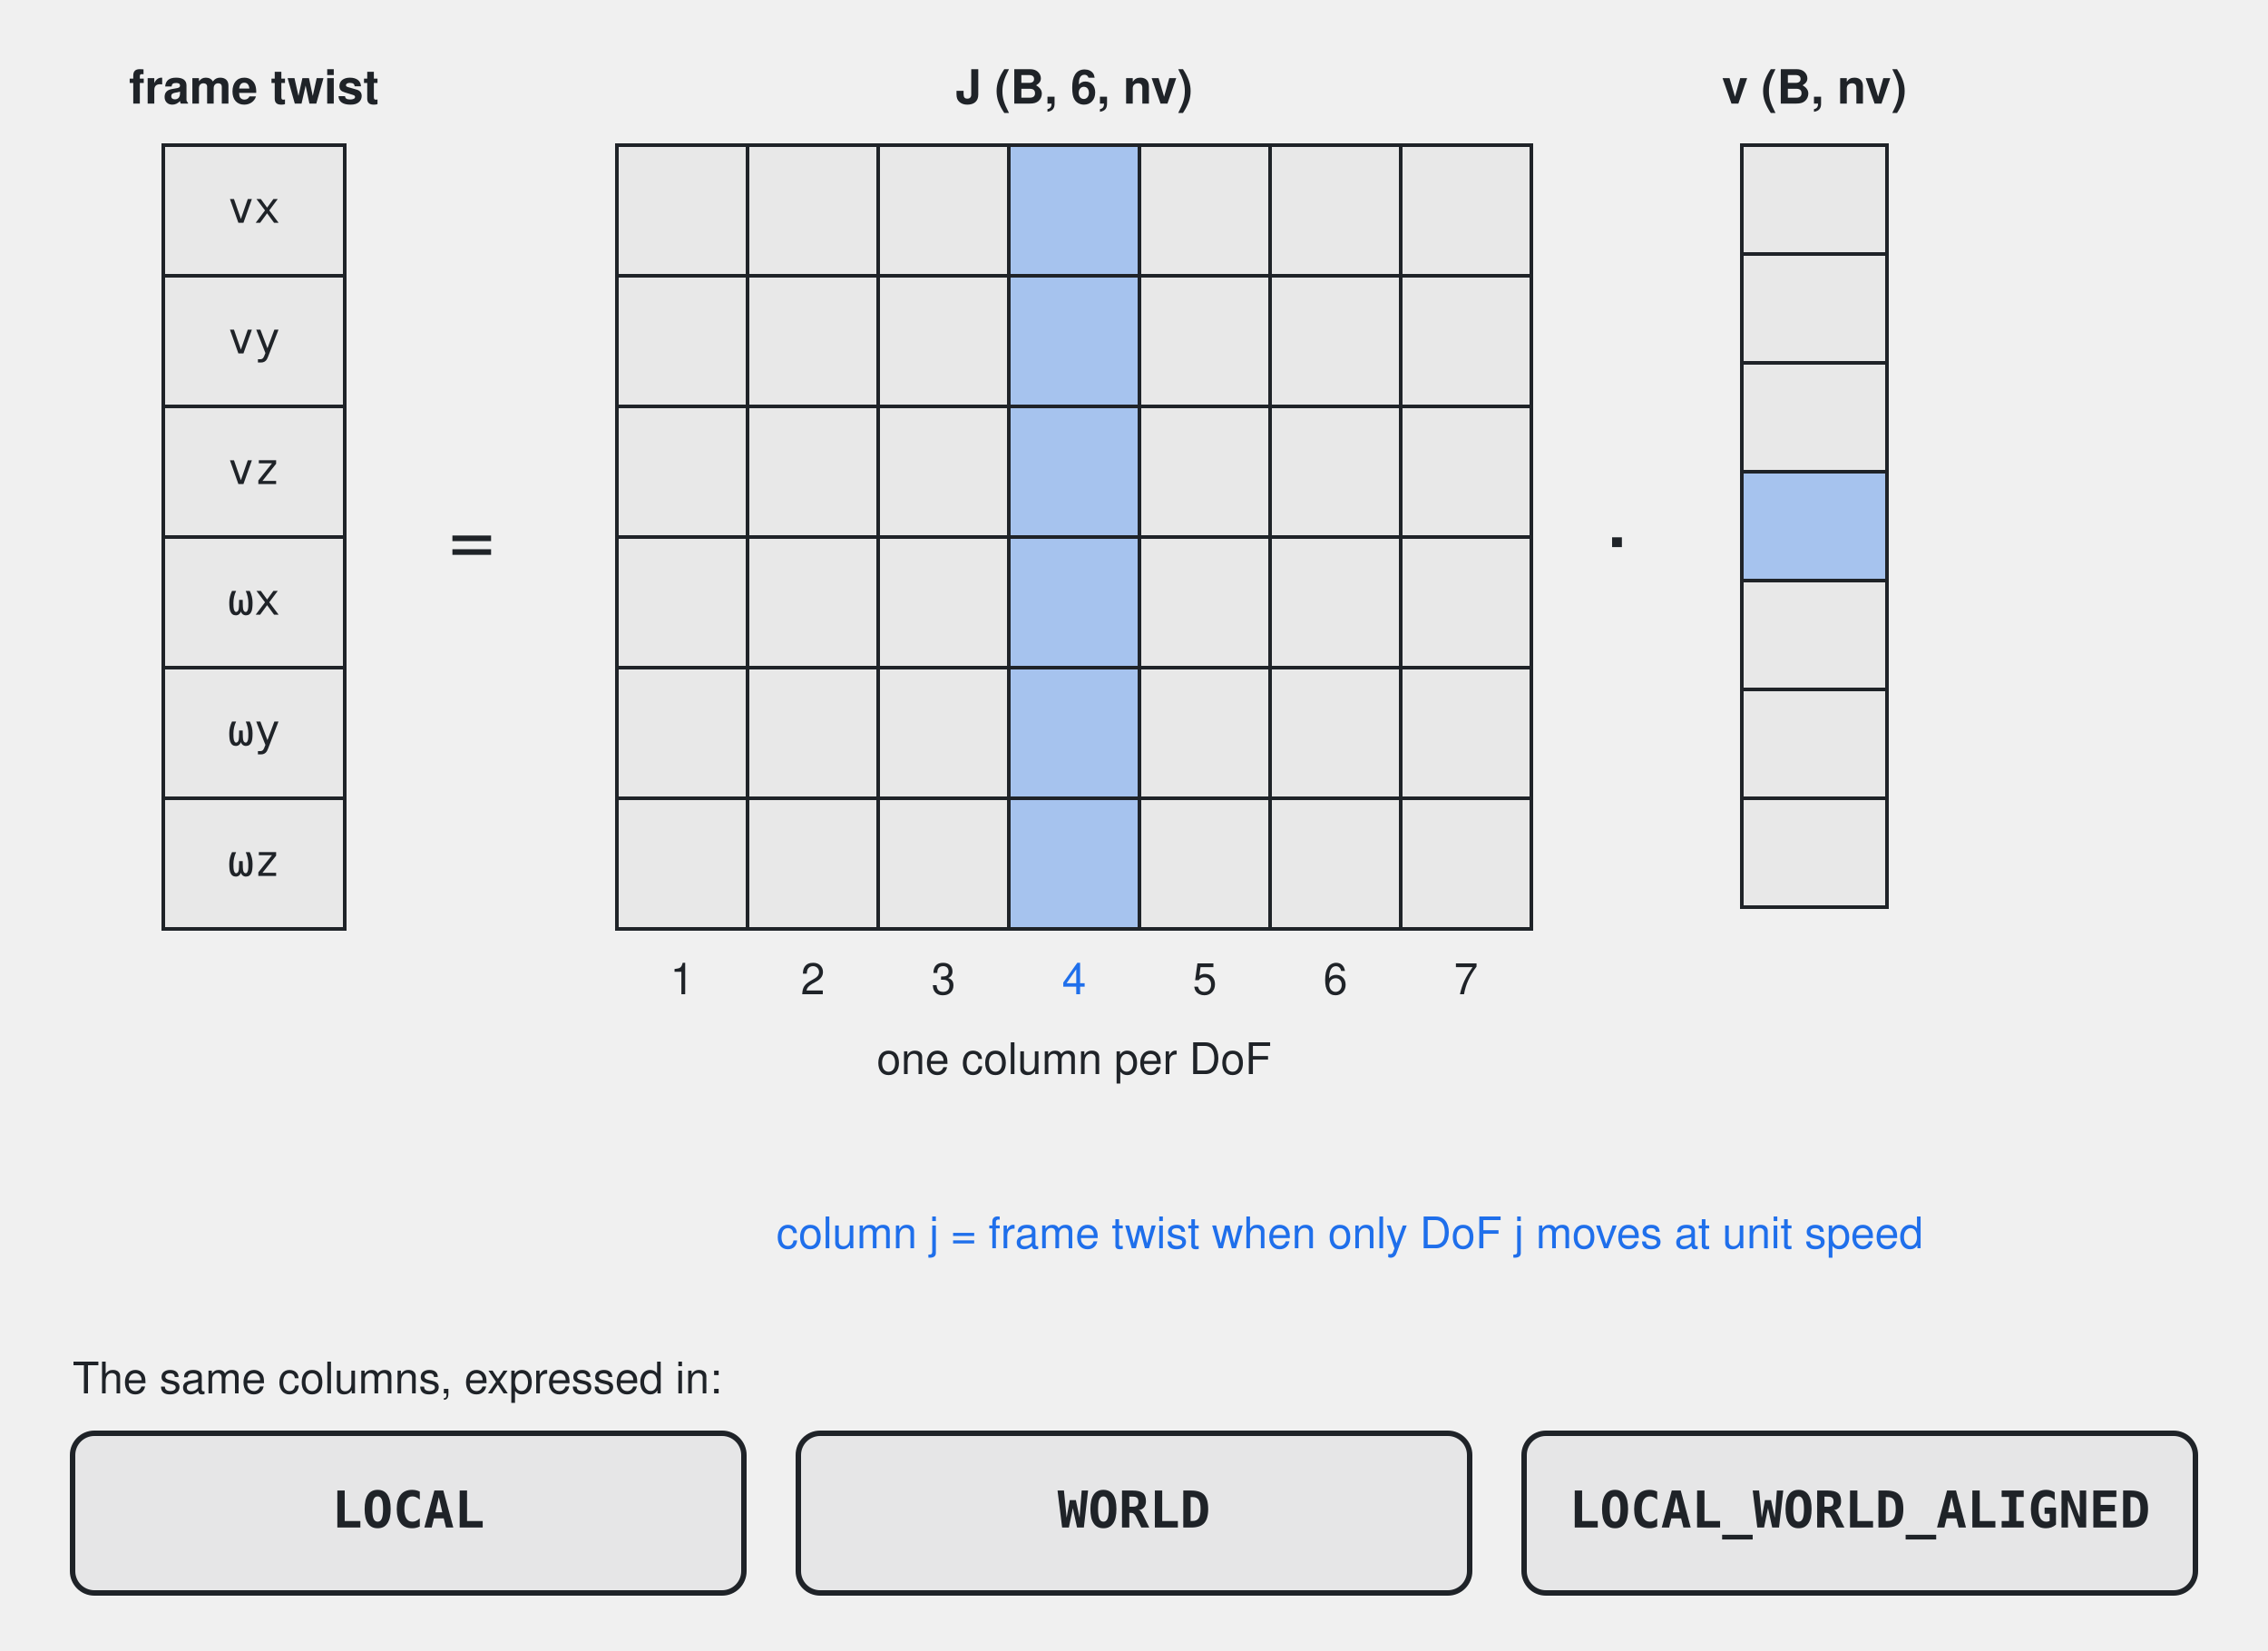
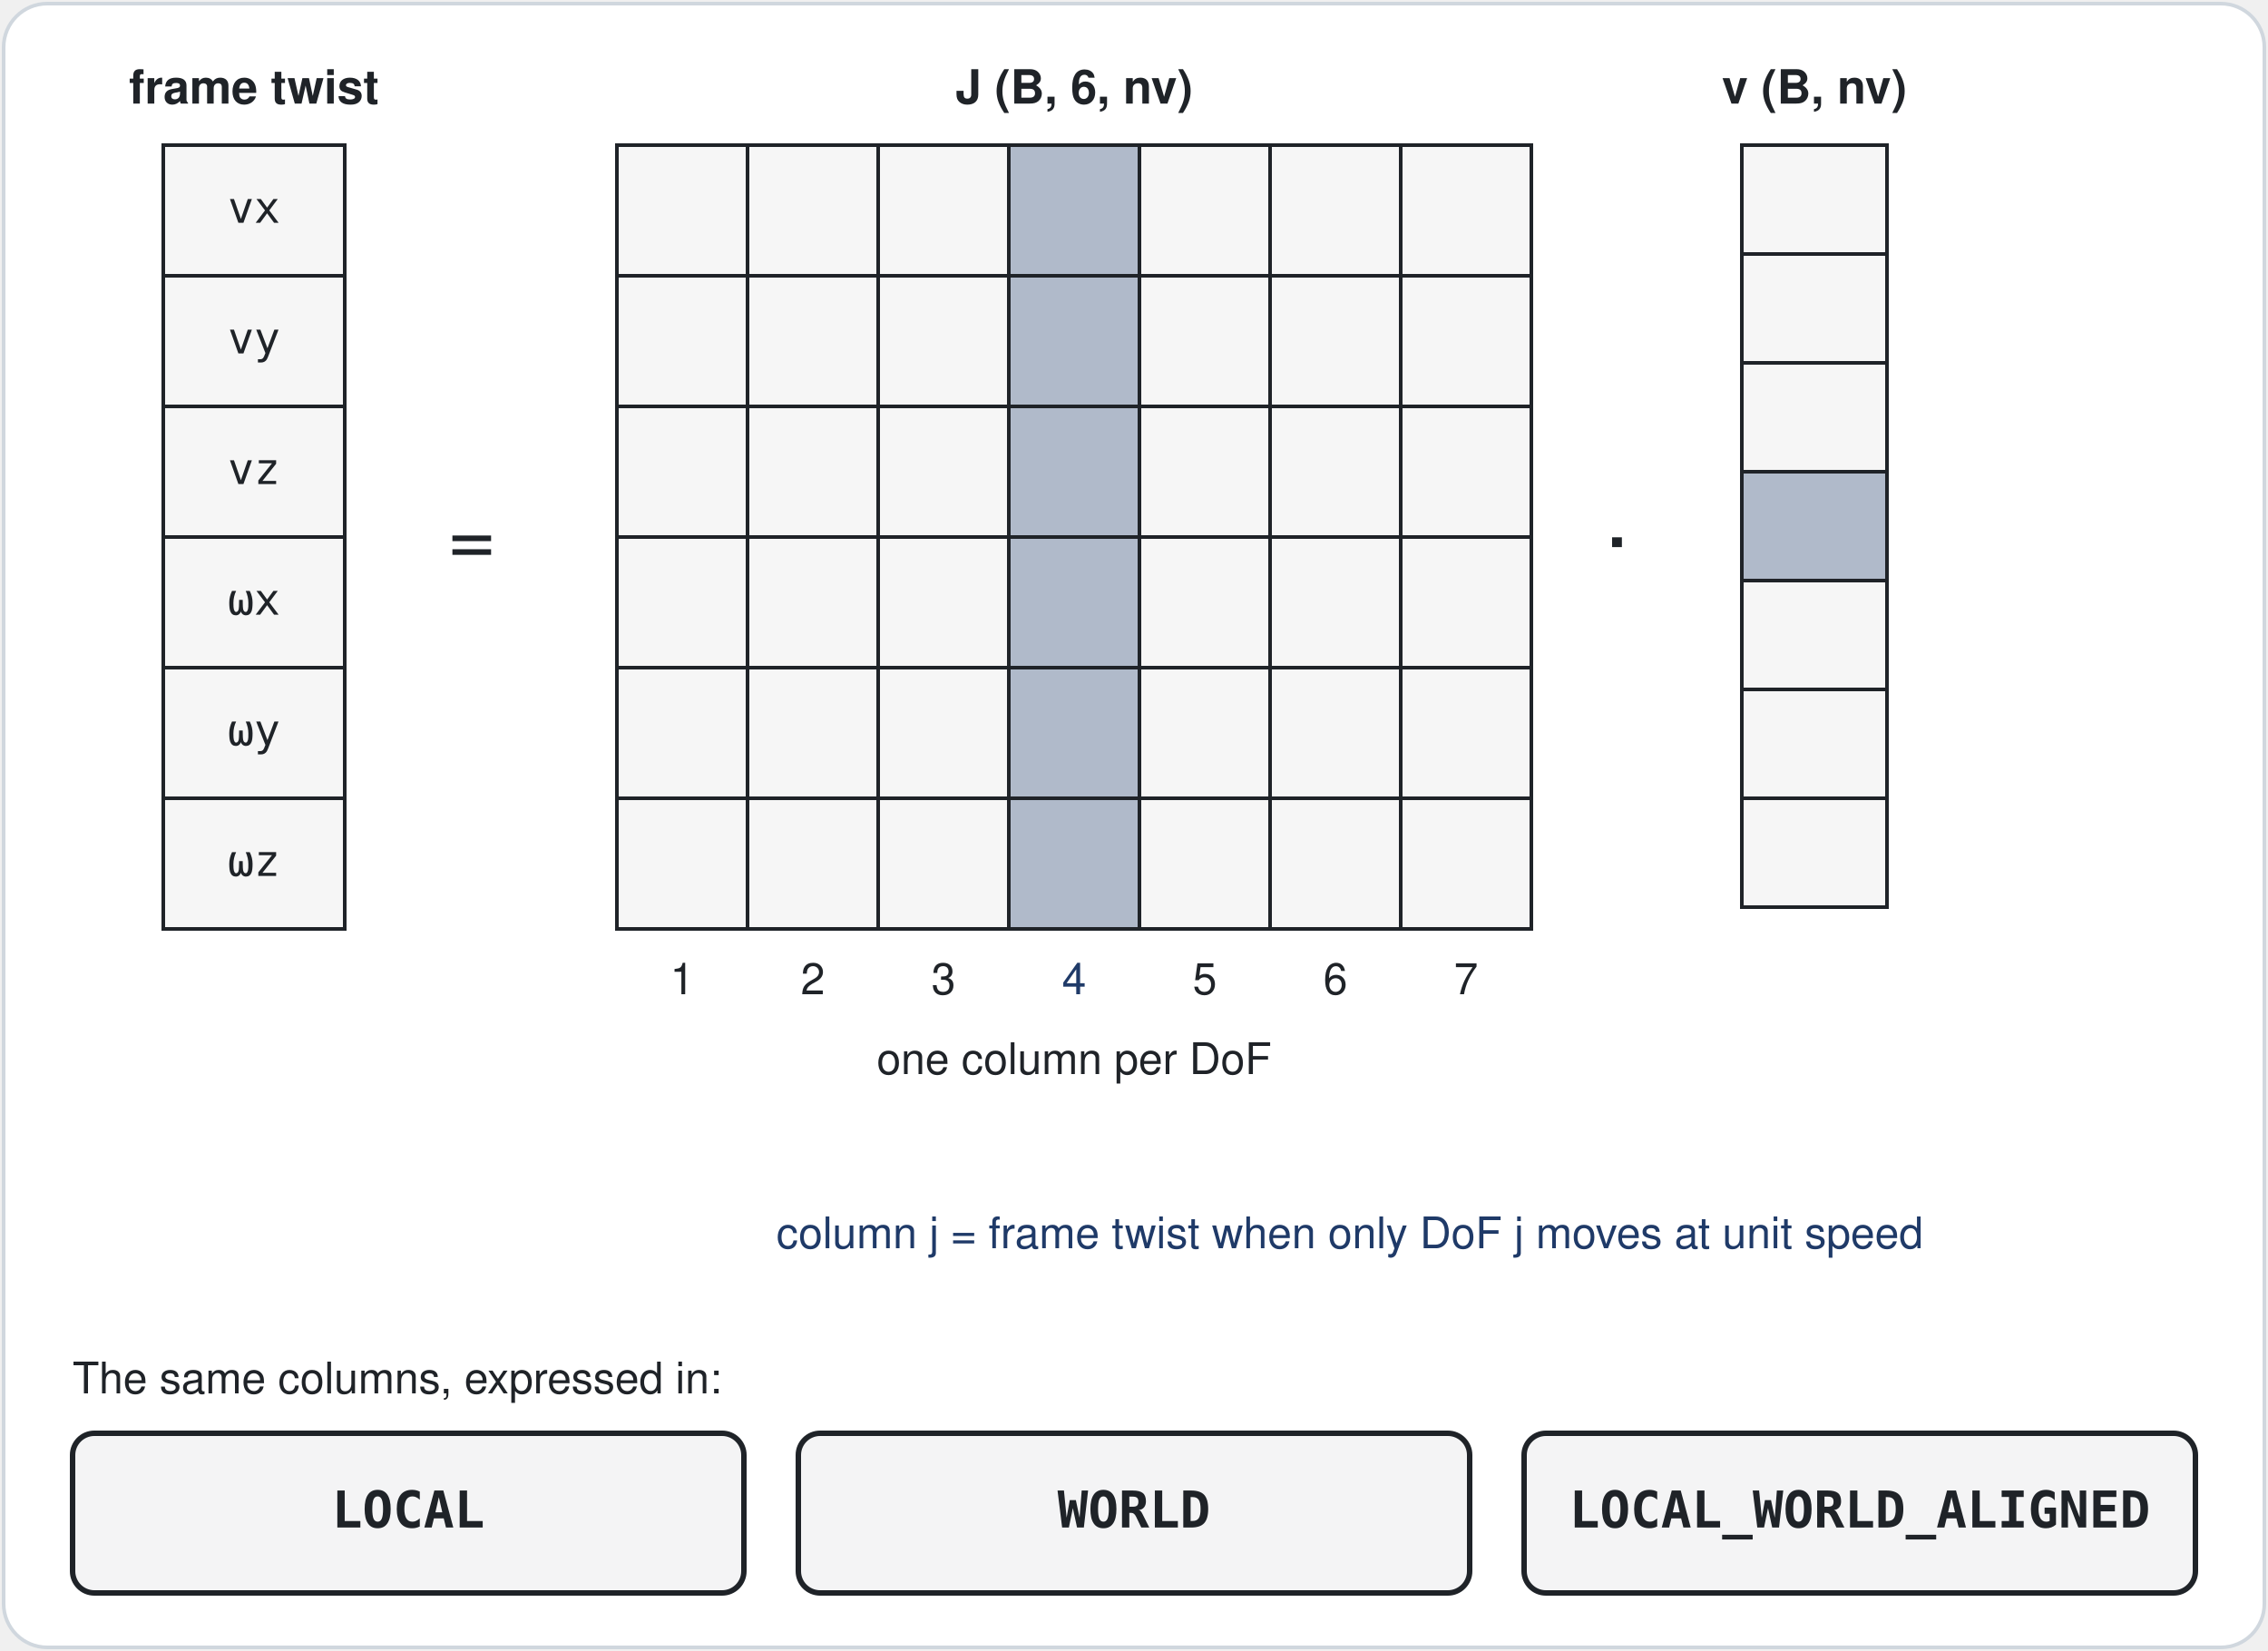
<svg xmlns="http://www.w3.org/2000/svg" viewBox="0 0 625 455" width="625" height="455" style="color:#1f2328">
  <defs>
    <marker id="a" viewBox="0 0 10 10" refX="9" refY="5" markerWidth="7" markerHeight="7" orient="auto">
      <path d="M0,0 L10,5 L0,10 z" fill="currentColor" />
    </marker>
    <marker id="ah" viewBox="0 0 10 10" refX="9" refY="5" markerWidth="7" markerHeight="7" orient="auto">
-       <path d="M0,0 L10,5 L0,10 z" fill="#1f6feb" />
+       <path d="M0,0 L10,5 L0,10 z" fill="#1f3a68" />
    </marker>
  </defs>
+   <rect x="1" y="1" width="623" height="453" rx="12" fill="#ffffff" stroke="#d0d7de" stroke-width="1" />
  <text x="70" y="24" font-size="13" text-anchor="middle" fill="currentColor" font-family="Helvetica, Arial, sans-serif" font-weight="600" dominant-baseline="middle">frame twist</text>
  <rect x="45" y="40" width="50" height="36" fill="currentColor" fill-opacity="0.04" stroke="currentColor" stroke-width="1" />
  <text x="70.0" y="58.0" font-size="12" text-anchor="middle" fill="currentColor" font-family="Menlo, Consolas, DejaVu Sans Mono, monospace" dominant-baseline="middle">vx</text>
  <rect x="45" y="76" width="50" height="36" fill="currentColor" fill-opacity="0.04" stroke="currentColor" stroke-width="1" />
  <text x="70.0" y="94.0" font-size="12" text-anchor="middle" fill="currentColor" font-family="Menlo, Consolas, DejaVu Sans Mono, monospace" dominant-baseline="middle">vy</text>
  <rect x="45" y="112" width="50" height="36" fill="currentColor" fill-opacity="0.04" stroke="currentColor" stroke-width="1" />
  <text x="70.0" y="130.0" font-size="12" text-anchor="middle" fill="currentColor" font-family="Menlo, Consolas, DejaVu Sans Mono, monospace" dominant-baseline="middle">vz</text>
  <rect x="45" y="148" width="50" height="36" fill="currentColor" fill-opacity="0.04" stroke="currentColor" stroke-width="1" />
  <text x="70.0" y="166.0" font-size="12" text-anchor="middle" fill="currentColor" font-family="Menlo, Consolas, DejaVu Sans Mono, monospace" dominant-baseline="middle">ωx</text>
  <rect x="45" y="184" width="50" height="36" fill="currentColor" fill-opacity="0.04" stroke="currentColor" stroke-width="1" />
  <text x="70.0" y="202.0" font-size="12" text-anchor="middle" fill="currentColor" font-family="Menlo, Consolas, DejaVu Sans Mono, monospace" dominant-baseline="middle">ωy</text>
  <rect x="45" y="220" width="50" height="36" fill="currentColor" fill-opacity="0.04" stroke="currentColor" stroke-width="1" />
  <text x="70.0" y="238.0" font-size="12" text-anchor="middle" fill="currentColor" font-family="Menlo, Consolas, DejaVu Sans Mono, monospace" dominant-baseline="middle">ωz</text>
  <text x="130" y="148" font-size="22" text-anchor="middle" fill="currentColor" font-family="Helvetica, Arial, sans-serif" dominant-baseline="middle">=</text>
  <text x="296" y="24" font-size="13" text-anchor="middle" fill="currentColor" font-family="Helvetica, Arial, sans-serif" font-weight="600" dominant-baseline="middle">J (B, 6, nv)</text>
  <rect x="170" y="40" width="36" height="36" fill="currentColor" fill-opacity="0.04" stroke="currentColor" stroke-width="1" />
  <rect x="170" y="76" width="36" height="36" fill="currentColor" fill-opacity="0.04" stroke="currentColor" stroke-width="1" />
  <rect x="170" y="112" width="36" height="36" fill="currentColor" fill-opacity="0.04" stroke="currentColor" stroke-width="1" />
  <rect x="170" y="148" width="36" height="36" fill="currentColor" fill-opacity="0.04" stroke="currentColor" stroke-width="1" />
  <rect x="170" y="184" width="36" height="36" fill="currentColor" fill-opacity="0.04" stroke="currentColor" stroke-width="1" />
  <rect x="170" y="220" width="36" height="36" fill="currentColor" fill-opacity="0.04" stroke="currentColor" stroke-width="1" />
  <rect x="206" y="40" width="36" height="36" fill="currentColor" fill-opacity="0.04" stroke="currentColor" stroke-width="1" />
  <rect x="206" y="76" width="36" height="36" fill="currentColor" fill-opacity="0.04" stroke="currentColor" stroke-width="1" />
  <rect x="206" y="112" width="36" height="36" fill="currentColor" fill-opacity="0.04" stroke="currentColor" stroke-width="1" />
  <rect x="206" y="148" width="36" height="36" fill="currentColor" fill-opacity="0.04" stroke="currentColor" stroke-width="1" />
  <rect x="206" y="184" width="36" height="36" fill="currentColor" fill-opacity="0.04" stroke="currentColor" stroke-width="1" />
  <rect x="206" y="220" width="36" height="36" fill="currentColor" fill-opacity="0.04" stroke="currentColor" stroke-width="1" />
  <rect x="242" y="40" width="36" height="36" fill="currentColor" fill-opacity="0.04" stroke="currentColor" stroke-width="1" />
  <rect x="242" y="76" width="36" height="36" fill="currentColor" fill-opacity="0.04" stroke="currentColor" stroke-width="1" />
  <rect x="242" y="112" width="36" height="36" fill="currentColor" fill-opacity="0.04" stroke="currentColor" stroke-width="1" />
  <rect x="242" y="148" width="36" height="36" fill="currentColor" fill-opacity="0.04" stroke="currentColor" stroke-width="1" />
  <rect x="242" y="184" width="36" height="36" fill="currentColor" fill-opacity="0.04" stroke="currentColor" stroke-width="1" />
  <rect x="242" y="220" width="36" height="36" fill="currentColor" fill-opacity="0.04" stroke="currentColor" stroke-width="1" />
-   <rect x="278" y="40" width="36" height="36" fill="#1f6feb" fill-opacity="0.35" stroke="currentColor" stroke-width="1" />
-   <rect x="278" y="76" width="36" height="36" fill="#1f6feb" fill-opacity="0.35" stroke="currentColor" stroke-width="1" />
-   <rect x="278" y="112" width="36" height="36" fill="#1f6feb" fill-opacity="0.35" stroke="currentColor" stroke-width="1" />
-   <rect x="278" y="148" width="36" height="36" fill="#1f6feb" fill-opacity="0.35" stroke="currentColor" stroke-width="1" />
-   <rect x="278" y="184" width="36" height="36" fill="#1f6feb" fill-opacity="0.35" stroke="currentColor" stroke-width="1" />
-   <rect x="278" y="220" width="36" height="36" fill="#1f6feb" fill-opacity="0.35" stroke="currentColor" stroke-width="1" />
+   <rect x="278" y="40" width="36" height="36" fill="#1f3a68" fill-opacity="0.35" stroke="currentColor" stroke-width="1" />
+   <rect x="278" y="76" width="36" height="36" fill="#1f3a68" fill-opacity="0.35" stroke="currentColor" stroke-width="1" />
+   <rect x="278" y="112" width="36" height="36" fill="#1f3a68" fill-opacity="0.35" stroke="currentColor" stroke-width="1" />
+   <rect x="278" y="148" width="36" height="36" fill="#1f3a68" fill-opacity="0.35" stroke="currentColor" stroke-width="1" />
+   <rect x="278" y="184" width="36" height="36" fill="#1f3a68" fill-opacity="0.35" stroke="currentColor" stroke-width="1" />
+   <rect x="278" y="220" width="36" height="36" fill="#1f3a68" fill-opacity="0.35" stroke="currentColor" stroke-width="1" />
  <rect x="314" y="40" width="36" height="36" fill="currentColor" fill-opacity="0.04" stroke="currentColor" stroke-width="1" />
  <rect x="314" y="76" width="36" height="36" fill="currentColor" fill-opacity="0.04" stroke="currentColor" stroke-width="1" />
  <rect x="314" y="112" width="36" height="36" fill="currentColor" fill-opacity="0.04" stroke="currentColor" stroke-width="1" />
  <rect x="314" y="148" width="36" height="36" fill="currentColor" fill-opacity="0.04" stroke="currentColor" stroke-width="1" />
  <rect x="314" y="184" width="36" height="36" fill="currentColor" fill-opacity="0.04" stroke="currentColor" stroke-width="1" />
  <rect x="314" y="220" width="36" height="36" fill="currentColor" fill-opacity="0.04" stroke="currentColor" stroke-width="1" />
  <rect x="350" y="40" width="36" height="36" fill="currentColor" fill-opacity="0.04" stroke="currentColor" stroke-width="1" />
  <rect x="350" y="76" width="36" height="36" fill="currentColor" fill-opacity="0.04" stroke="currentColor" stroke-width="1" />
  <rect x="350" y="112" width="36" height="36" fill="currentColor" fill-opacity="0.04" stroke="currentColor" stroke-width="1" />
  <rect x="350" y="148" width="36" height="36" fill="currentColor" fill-opacity="0.04" stroke="currentColor" stroke-width="1" />
  <rect x="350" y="184" width="36" height="36" fill="currentColor" fill-opacity="0.04" stroke="currentColor" stroke-width="1" />
  <rect x="350" y="220" width="36" height="36" fill="currentColor" fill-opacity="0.04" stroke="currentColor" stroke-width="1" />
  <rect x="386" y="40" width="36" height="36" fill="currentColor" fill-opacity="0.04" stroke="currentColor" stroke-width="1" />
  <rect x="386" y="76" width="36" height="36" fill="currentColor" fill-opacity="0.04" stroke="currentColor" stroke-width="1" />
  <rect x="386" y="112" width="36" height="36" fill="currentColor" fill-opacity="0.04" stroke="currentColor" stroke-width="1" />
  <rect x="386" y="148" width="36" height="36" fill="currentColor" fill-opacity="0.04" stroke="currentColor" stroke-width="1" />
  <rect x="386" y="184" width="36" height="36" fill="currentColor" fill-opacity="0.04" stroke="currentColor" stroke-width="1" />
  <rect x="386" y="220" width="36" height="36" fill="currentColor" fill-opacity="0.04" stroke="currentColor" stroke-width="1" />
  <text x="188" y="270" font-size="12" text-anchor="middle" fill="currentColor" font-family="Helvetica, Arial, sans-serif" dominant-baseline="middle">1</text>
  <text x="224" y="270" font-size="12" text-anchor="middle" fill="currentColor" font-family="Helvetica, Arial, sans-serif" dominant-baseline="middle">2</text>
  <text x="260" y="270" font-size="12" text-anchor="middle" fill="currentColor" font-family="Helvetica, Arial, sans-serif" dominant-baseline="middle">3</text>
-   <text x="296" y="270" font-size="12" text-anchor="middle" fill="#1f6feb" font-family="Helvetica, Arial, sans-serif" dominant-baseline="middle">4</text>
+   <text x="296" y="270" font-size="12" text-anchor="middle" fill="#1f3a68" font-family="Helvetica, Arial, sans-serif" dominant-baseline="middle">4</text>
  <text x="332" y="270" font-size="12" text-anchor="middle" fill="currentColor" font-family="Helvetica, Arial, sans-serif" dominant-baseline="middle">5</text>
  <text x="368" y="270" font-size="12" text-anchor="middle" fill="currentColor" font-family="Helvetica, Arial, sans-serif" dominant-baseline="middle">6</text>
  <text x="404" y="270" font-size="12" text-anchor="middle" fill="currentColor" font-family="Helvetica, Arial, sans-serif" dominant-baseline="middle">7</text>
  <text x="296" y="292" font-size="12" text-anchor="middle" fill="currentColor" font-family="Helvetica, Arial, sans-serif" dominant-baseline="middle">one column per DoF</text>
  <text x="445" y="148" font-size="26" text-anchor="middle" fill="currentColor" font-family="Helvetica, Arial, sans-serif" dominant-baseline="middle">·</text>
  <text x="500" y="24" font-size="13" text-anchor="middle" fill="currentColor" font-family="Helvetica, Arial, sans-serif" font-weight="600" dominant-baseline="middle">v (B, nv)</text>
  <rect x="480" y="40" width="40" height="30" fill="currentColor" fill-opacity="0.04" stroke="currentColor" stroke-width="1" />
  <rect x="480" y="70" width="40" height="30" fill="currentColor" fill-opacity="0.04" stroke="currentColor" stroke-width="1" />
  <rect x="480" y="100" width="40" height="30" fill="currentColor" fill-opacity="0.04" stroke="currentColor" stroke-width="1" />
-   <rect x="480" y="130" width="40" height="30" fill="#1f6feb" fill-opacity="0.35" stroke="currentColor" stroke-width="1" />
+   <rect x="480" y="130" width="40" height="30" fill="#1f3a68" fill-opacity="0.35" stroke="currentColor" stroke-width="1" />
  <rect x="480" y="160" width="40" height="30" fill="currentColor" fill-opacity="0.04" stroke="currentColor" stroke-width="1" />
  <rect x="480" y="190" width="40" height="30" fill="currentColor" fill-opacity="0.04" stroke="currentColor" stroke-width="1" />
  <rect x="480" y="220" width="40" height="30" fill="currentColor" fill-opacity="0.04" stroke="currentColor" stroke-width="1" />
-   <text x="530" y="340" font-size="12" text-anchor="end" fill="#1f6feb" font-family="Helvetica, Arial, sans-serif" dominant-baseline="middle">column j = frame twist when only DoF j moves at unit speed</text>
+   <text x="530" y="340" font-size="12" text-anchor="end" fill="#1f3a68" font-family="Helvetica, Arial, sans-serif" dominant-baseline="middle">column j = frame twist when only DoF j moves at unit speed</text>
  <text x="20" y="380" font-size="12" text-anchor="start" fill="currentColor" font-family="Helvetica, Arial, sans-serif" dominant-baseline="middle">The same columns, expressed in:</text>
  <rect x="20" y="395" width="185" height="44" rx="6" fill="currentColor" fill-opacity="0.05" stroke="currentColor" stroke-width="1.5" />
  <text x="112.5" y="417.0" font-size="14" text-anchor="middle" fill="currentColor" font-family="Menlo, Consolas, DejaVu Sans Mono, monospace" font-weight="600" dominant-baseline="middle">LOCAL</text>
  <rect x="220" y="395" width="185" height="44" rx="6" fill="currentColor" fill-opacity="0.05" stroke="currentColor" stroke-width="1.5" />
  <text x="312.5" y="417.0" font-size="14" text-anchor="middle" fill="currentColor" font-family="Menlo, Consolas, DejaVu Sans Mono, monospace" font-weight="600" dominant-baseline="middle">WORLD</text>
  <rect x="420" y="395" width="185" height="44" rx="6" fill="currentColor" fill-opacity="0.05" stroke="currentColor" stroke-width="1.5" />
  <text x="512.5" y="417.0" font-size="14" text-anchor="middle" fill="currentColor" font-family="Menlo, Consolas, DejaVu Sans Mono, monospace" font-weight="600" dominant-baseline="middle">LOCAL_WORLD_ALIGNED</text>
</svg>
